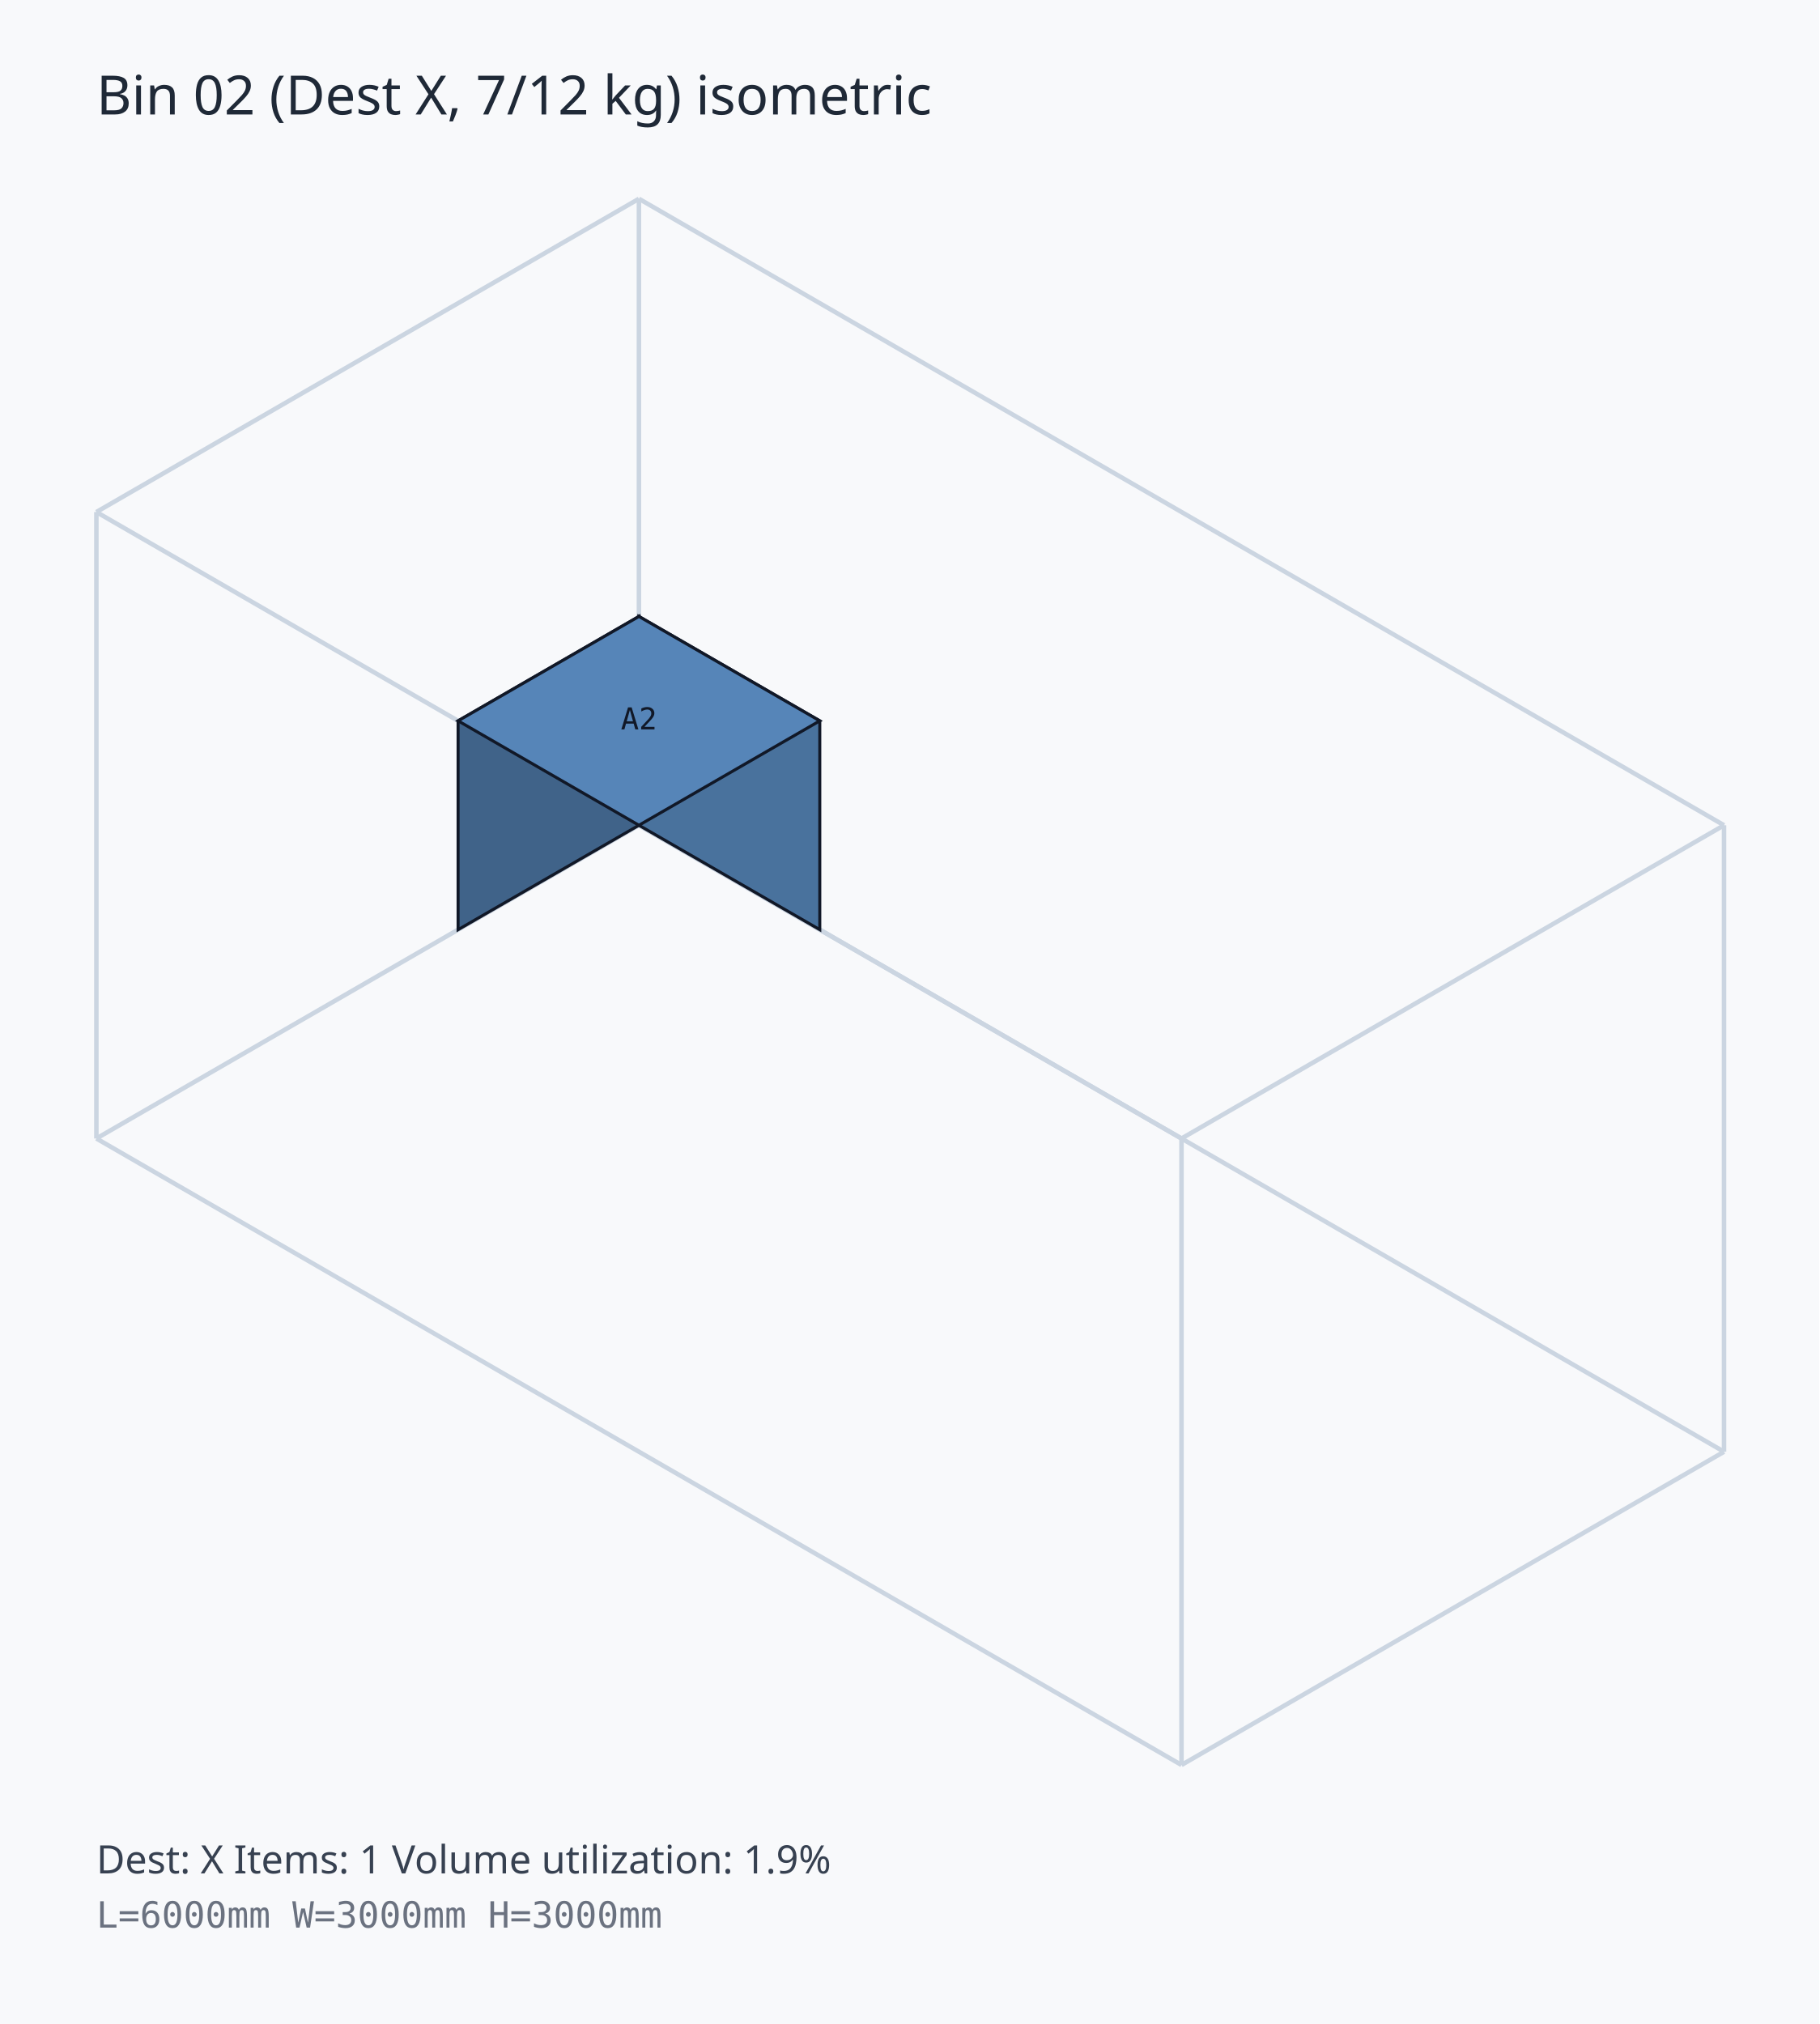
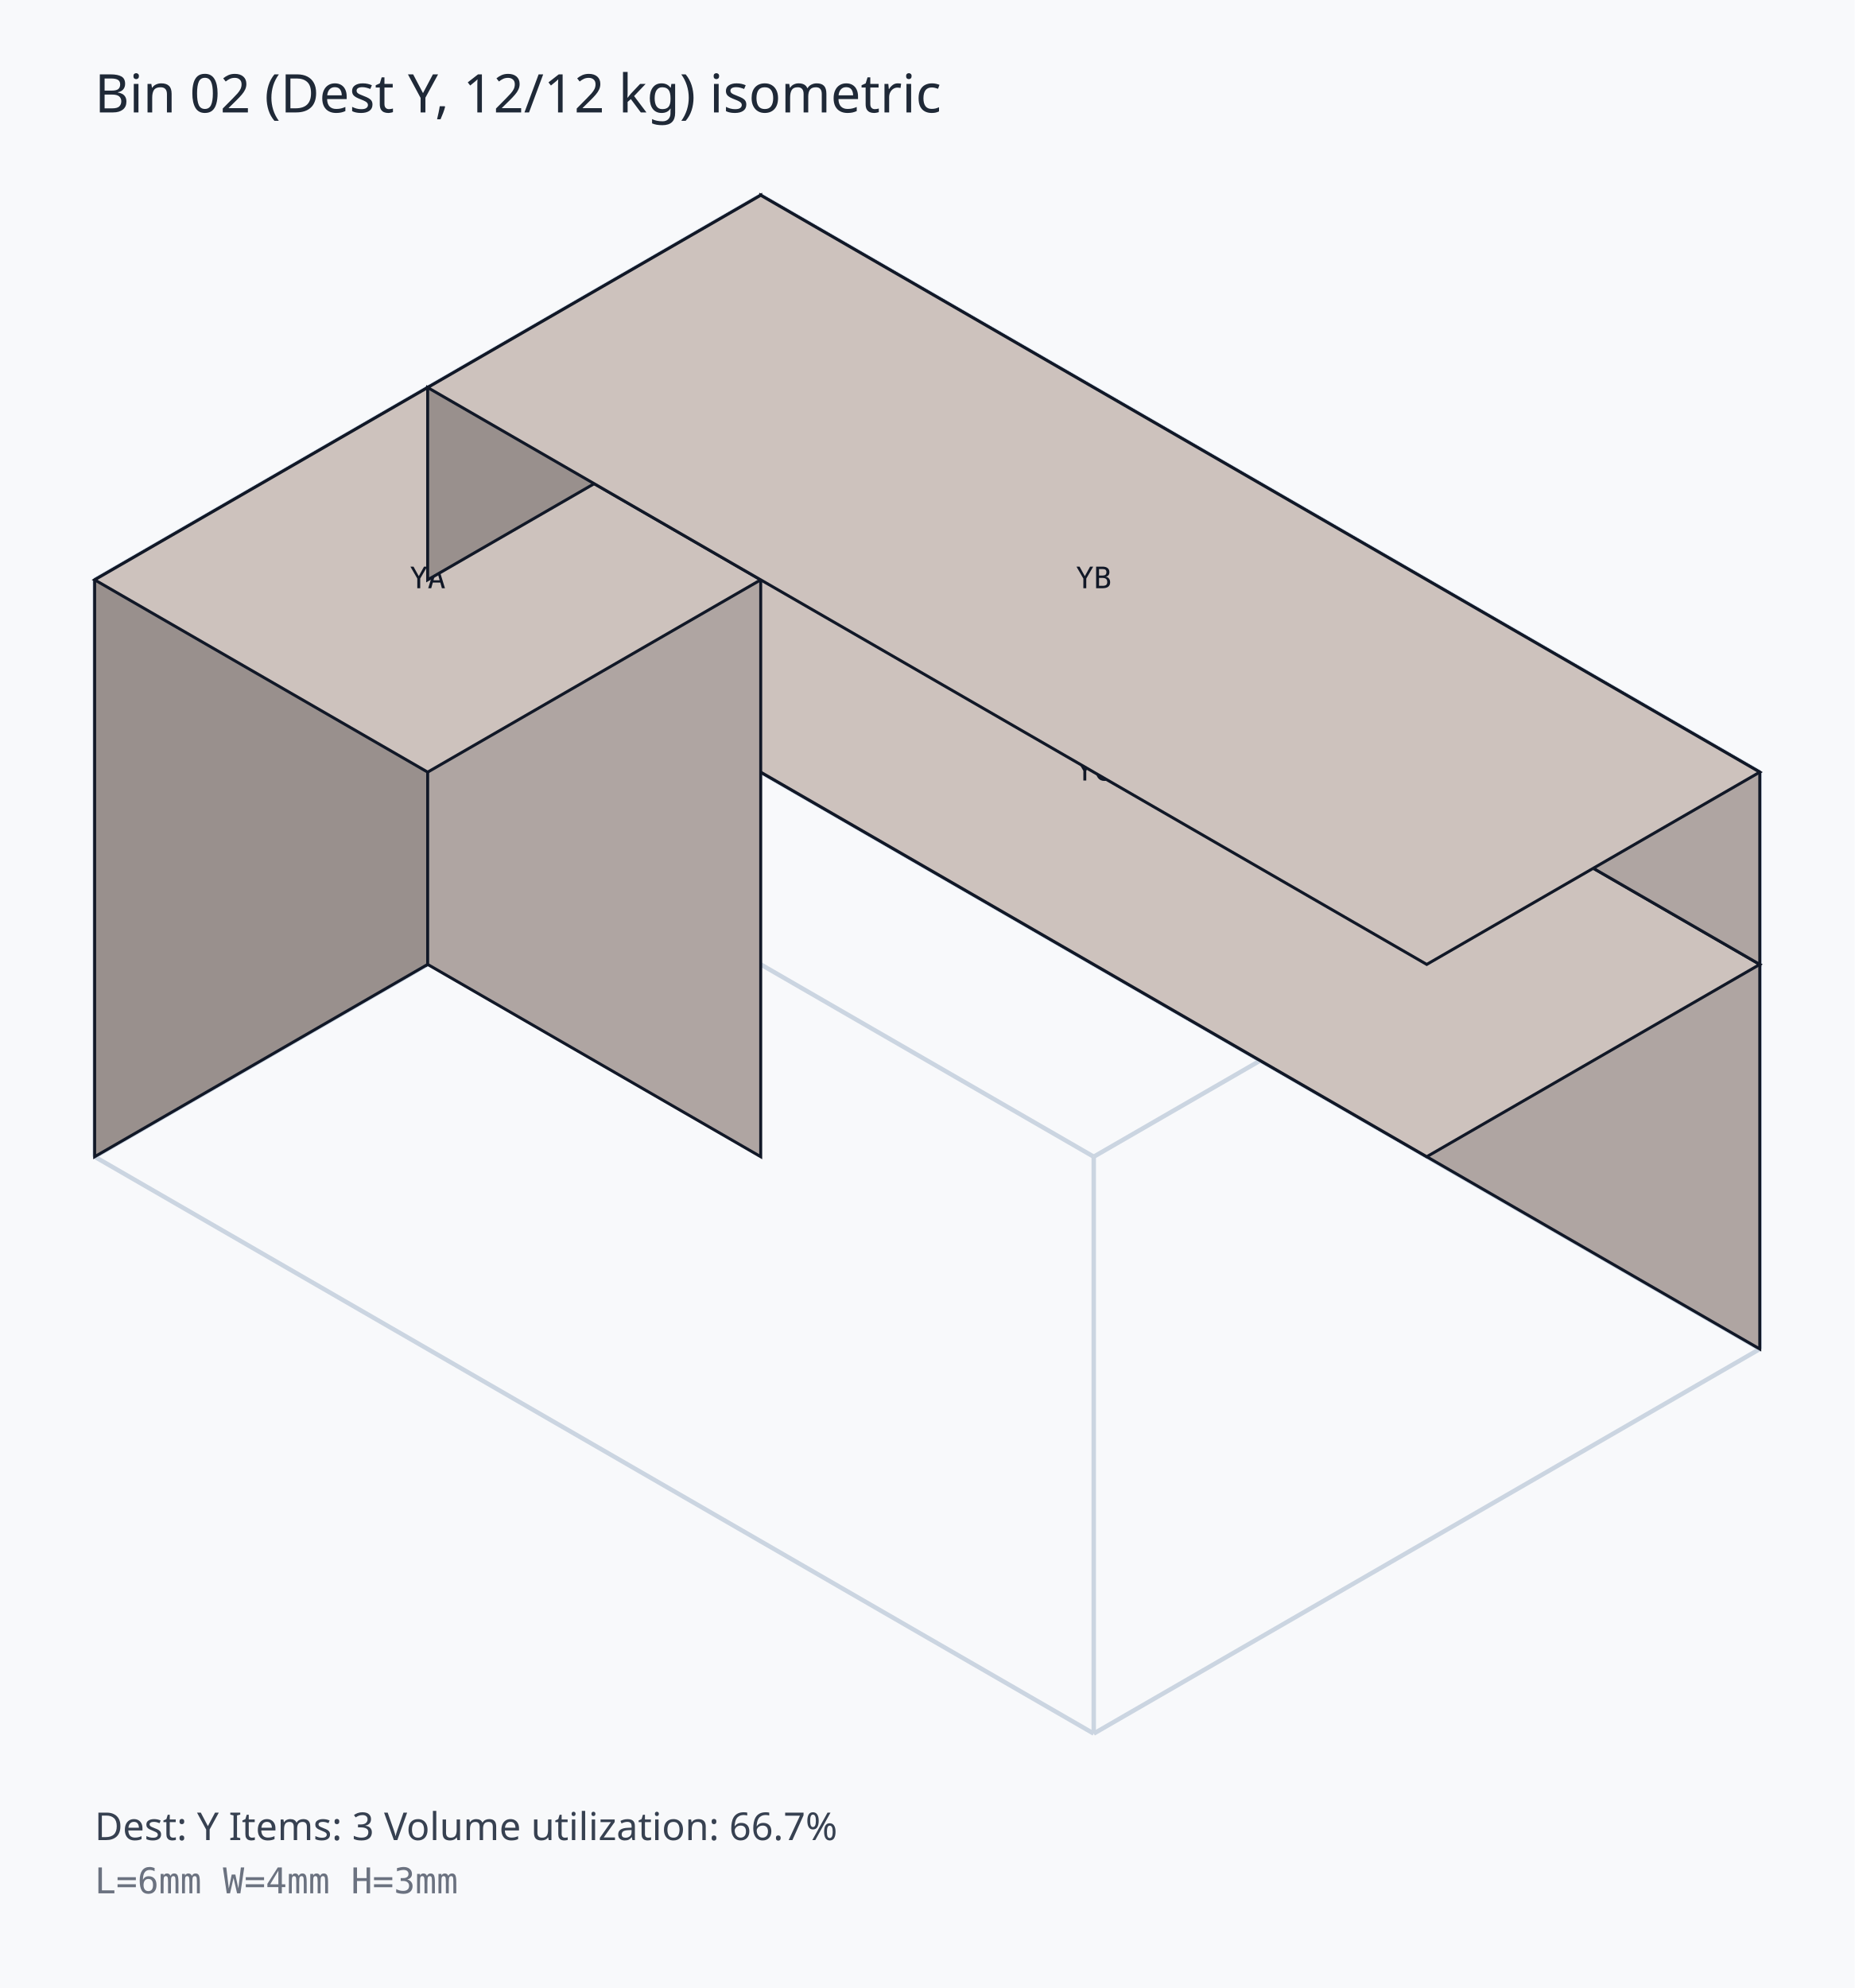
- <svg xmlns="http://www.w3.org/2000/svg" width="604" height="672" viewBox="0 0 604 672">
+ <svg xmlns="http://www.w3.org/2000/svg" width="627" height="672" viewBox="0 0 627 672">
  <rect x="0" y="0" width="100%" height="100%" fill="#F8F9FB" />
-   <text x="32" y="38" font-size="18" font-family="Segoe UI, sans-serif" fill="#1F2937">Bin 02 (Dest X, 7/12 kg) isometric</text>
-   <line x1="212.13" y1="274.00" x2="572.40" y2="482.00" stroke="#CBD5E1" stroke-width="1.5" />
-   <line x1="212.13" y1="274.00" x2="32.00" y2="378.00" stroke="#CBD5E1" stroke-width="1.5" />
-   <line x1="212.13" y1="274.00" x2="212.13" y2="66.00" stroke="#CBD5E1" stroke-width="1.5" />
-   <line x1="572.40" y1="482.00" x2="392.27" y2="586.00" stroke="#CBD5E1" stroke-width="1.5" />
-   <line x1="572.40" y1="482.00" x2="572.40" y2="274.00" stroke="#CBD5E1" stroke-width="1.5" />
-   <line x1="32.00" y1="378.00" x2="392.27" y2="586.00" stroke="#CBD5E1" stroke-width="1.5" />
-   <line x1="32.00" y1="378.00" x2="32.00" y2="170.00" stroke="#CBD5E1" stroke-width="1.5" />
-   <line x1="392.27" y1="586.00" x2="392.27" y2="378.00" stroke="#CBD5E1" stroke-width="1.5" />
-   <line x1="212.13" y1="66.00" x2="572.40" y2="274.00" stroke="#CBD5E1" stroke-width="1.5" />
-   <line x1="212.13" y1="66.00" x2="32.00" y2="170.00" stroke="#CBD5E1" stroke-width="1.5" />
-   <line x1="572.40" y1="274.00" x2="392.27" y2="378.00" stroke="#CBD5E1" stroke-width="1.5" />
-   <line x1="32.00" y1="170.00" x2="392.27" y2="378.00" stroke="#CBD5E1" stroke-width="1.5" />
-   <polygon points="212.13,274.00 152.09,308.67 152.09,239.33 212.13,204.67" fill="#406389" stroke="#111827" stroke-width="1" />
-   <polygon points="212.13,274.00 272.18,308.67 272.18,239.33 212.13,204.67" fill="#49729D" stroke="#111827" stroke-width="1" />
-   <polygon points="212.13,204.67 272.18,239.33 212.13,274.00 152.09,239.33" fill="#5685B8" stroke="#111827" stroke-width="1" />
-   <text x="212.13" y="239.33" text-anchor="middle" dominant-baseline="middle" font-size="10" font-family="Consolas, monospace" fill="#111827">A2</text>
-   <text x="32" y="622" font-size="13" font-family="Segoe UI, sans-serif" fill="#374151">Dest: X  Items: 1  Volume utilization: 1.9%</text>
-   <text x="32" y="640" font-size="12" font-family="Consolas, monospace" fill="#6B7280">L=6000mm W=3000mm H=3000mm</text>
+   <text x="32" y="38" font-size="18" font-family="Segoe UI, sans-serif" fill="#1F2937">Bin 02 (Dest Y, 12/12 kg) isometric</text>
+   <line x1="257.17" y1="261.00" x2="594.92" y2="456.00" stroke="#CBD5E1" stroke-width="1.5" />
+   <line x1="257.17" y1="261.00" x2="32.00" y2="391.00" stroke="#CBD5E1" stroke-width="1.5" />
+   <line x1="257.17" y1="261.00" x2="257.17" y2="66.00" stroke="#CBD5E1" stroke-width="1.5" />
+   <line x1="594.92" y1="456.00" x2="369.75" y2="586.00" stroke="#CBD5E1" stroke-width="1.5" />
+   <line x1="594.92" y1="456.00" x2="594.92" y2="261.00" stroke="#CBD5E1" stroke-width="1.5" />
+   <line x1="32.00" y1="391.00" x2="369.75" y2="586.00" stroke="#CBD5E1" stroke-width="1.5" />
+   <line x1="32.00" y1="391.00" x2="32.00" y2="196.00" stroke="#CBD5E1" stroke-width="1.5" />
+   <line x1="369.75" y1="586.00" x2="369.75" y2="391.00" stroke="#CBD5E1" stroke-width="1.5" />
+   <line x1="257.17" y1="66.00" x2="594.92" y2="261.00" stroke="#CBD5E1" stroke-width="1.5" />
+   <line x1="257.17" y1="66.00" x2="32.00" y2="196.00" stroke="#CBD5E1" stroke-width="1.5" />
+   <line x1="594.92" y1="261.00" x2="369.75" y2="391.00" stroke="#CBD5E1" stroke-width="1.5" />
+   <line x1="32.00" y1="196.00" x2="369.75" y2="391.00" stroke="#CBD5E1" stroke-width="1.5" />
+   <polygon points="257.17,261.00 144.58,326.00 144.58,196.00 257.17,131.00" fill="#99908D" stroke="#111827" stroke-width="1" />
+   <polygon points="257.17,261.00 594.92,456.00 594.92,326.00 257.17,131.00" fill="#AFA5A2" stroke="#111827" stroke-width="1" />
+   <polygon points="257.17,131.00 594.92,326.00 482.33,391.00 144.58,196.00" fill="#CDC2BD" stroke="#111827" stroke-width="1" />
+   <text x="369.75" y="261.00" text-anchor="middle" dominant-baseline="middle" font-size="10" font-family="Consolas, monospace" fill="#111827">YC</text>
+   <polygon points="144.58,326.00 32.00,391.00 32.00,196.00 144.58,131.00" fill="#99908D" stroke="#111827" stroke-width="1" />
+   <polygon points="144.58,326.00 257.17,391.00 257.17,196.00 144.58,131.00" fill="#AFA5A2" stroke="#111827" stroke-width="1" />
+   <polygon points="144.58,131.00 257.17,196.00 144.58,261.00 32.00,196.00" fill="#CDC2BD" stroke="#111827" stroke-width="1" />
+   <text x="144.58" y="196.00" text-anchor="middle" dominant-baseline="middle" font-size="10" font-family="Consolas, monospace" fill="#111827">YA</text>
+   <polygon points="257.17,131.00 144.58,196.00 144.58,131.00 257.17,66.00" fill="#99908D" stroke="#111827" stroke-width="1" />
+   <polygon points="257.17,131.00 594.92,326.00 594.92,261.00 257.17,66.00" fill="#AFA5A2" stroke="#111827" stroke-width="1" />
+   <polygon points="257.17,66.00 594.92,261.00 482.33,326.00 144.58,131.00" fill="#CDC2BD" stroke="#111827" stroke-width="1" />
+   <text x="369.75" y="196.00" text-anchor="middle" dominant-baseline="middle" font-size="10" font-family="Consolas, monospace" fill="#111827">YB</text>
+   <text x="32" y="622" font-size="13" font-family="Segoe UI, sans-serif" fill="#374151">Dest: Y  Items: 3  Volume utilization: 66.7%</text>
+   <text x="32" y="640" font-size="12" font-family="Consolas, monospace" fill="#6B7280">L=6mm W=4mm H=3mm</text>
</svg>
